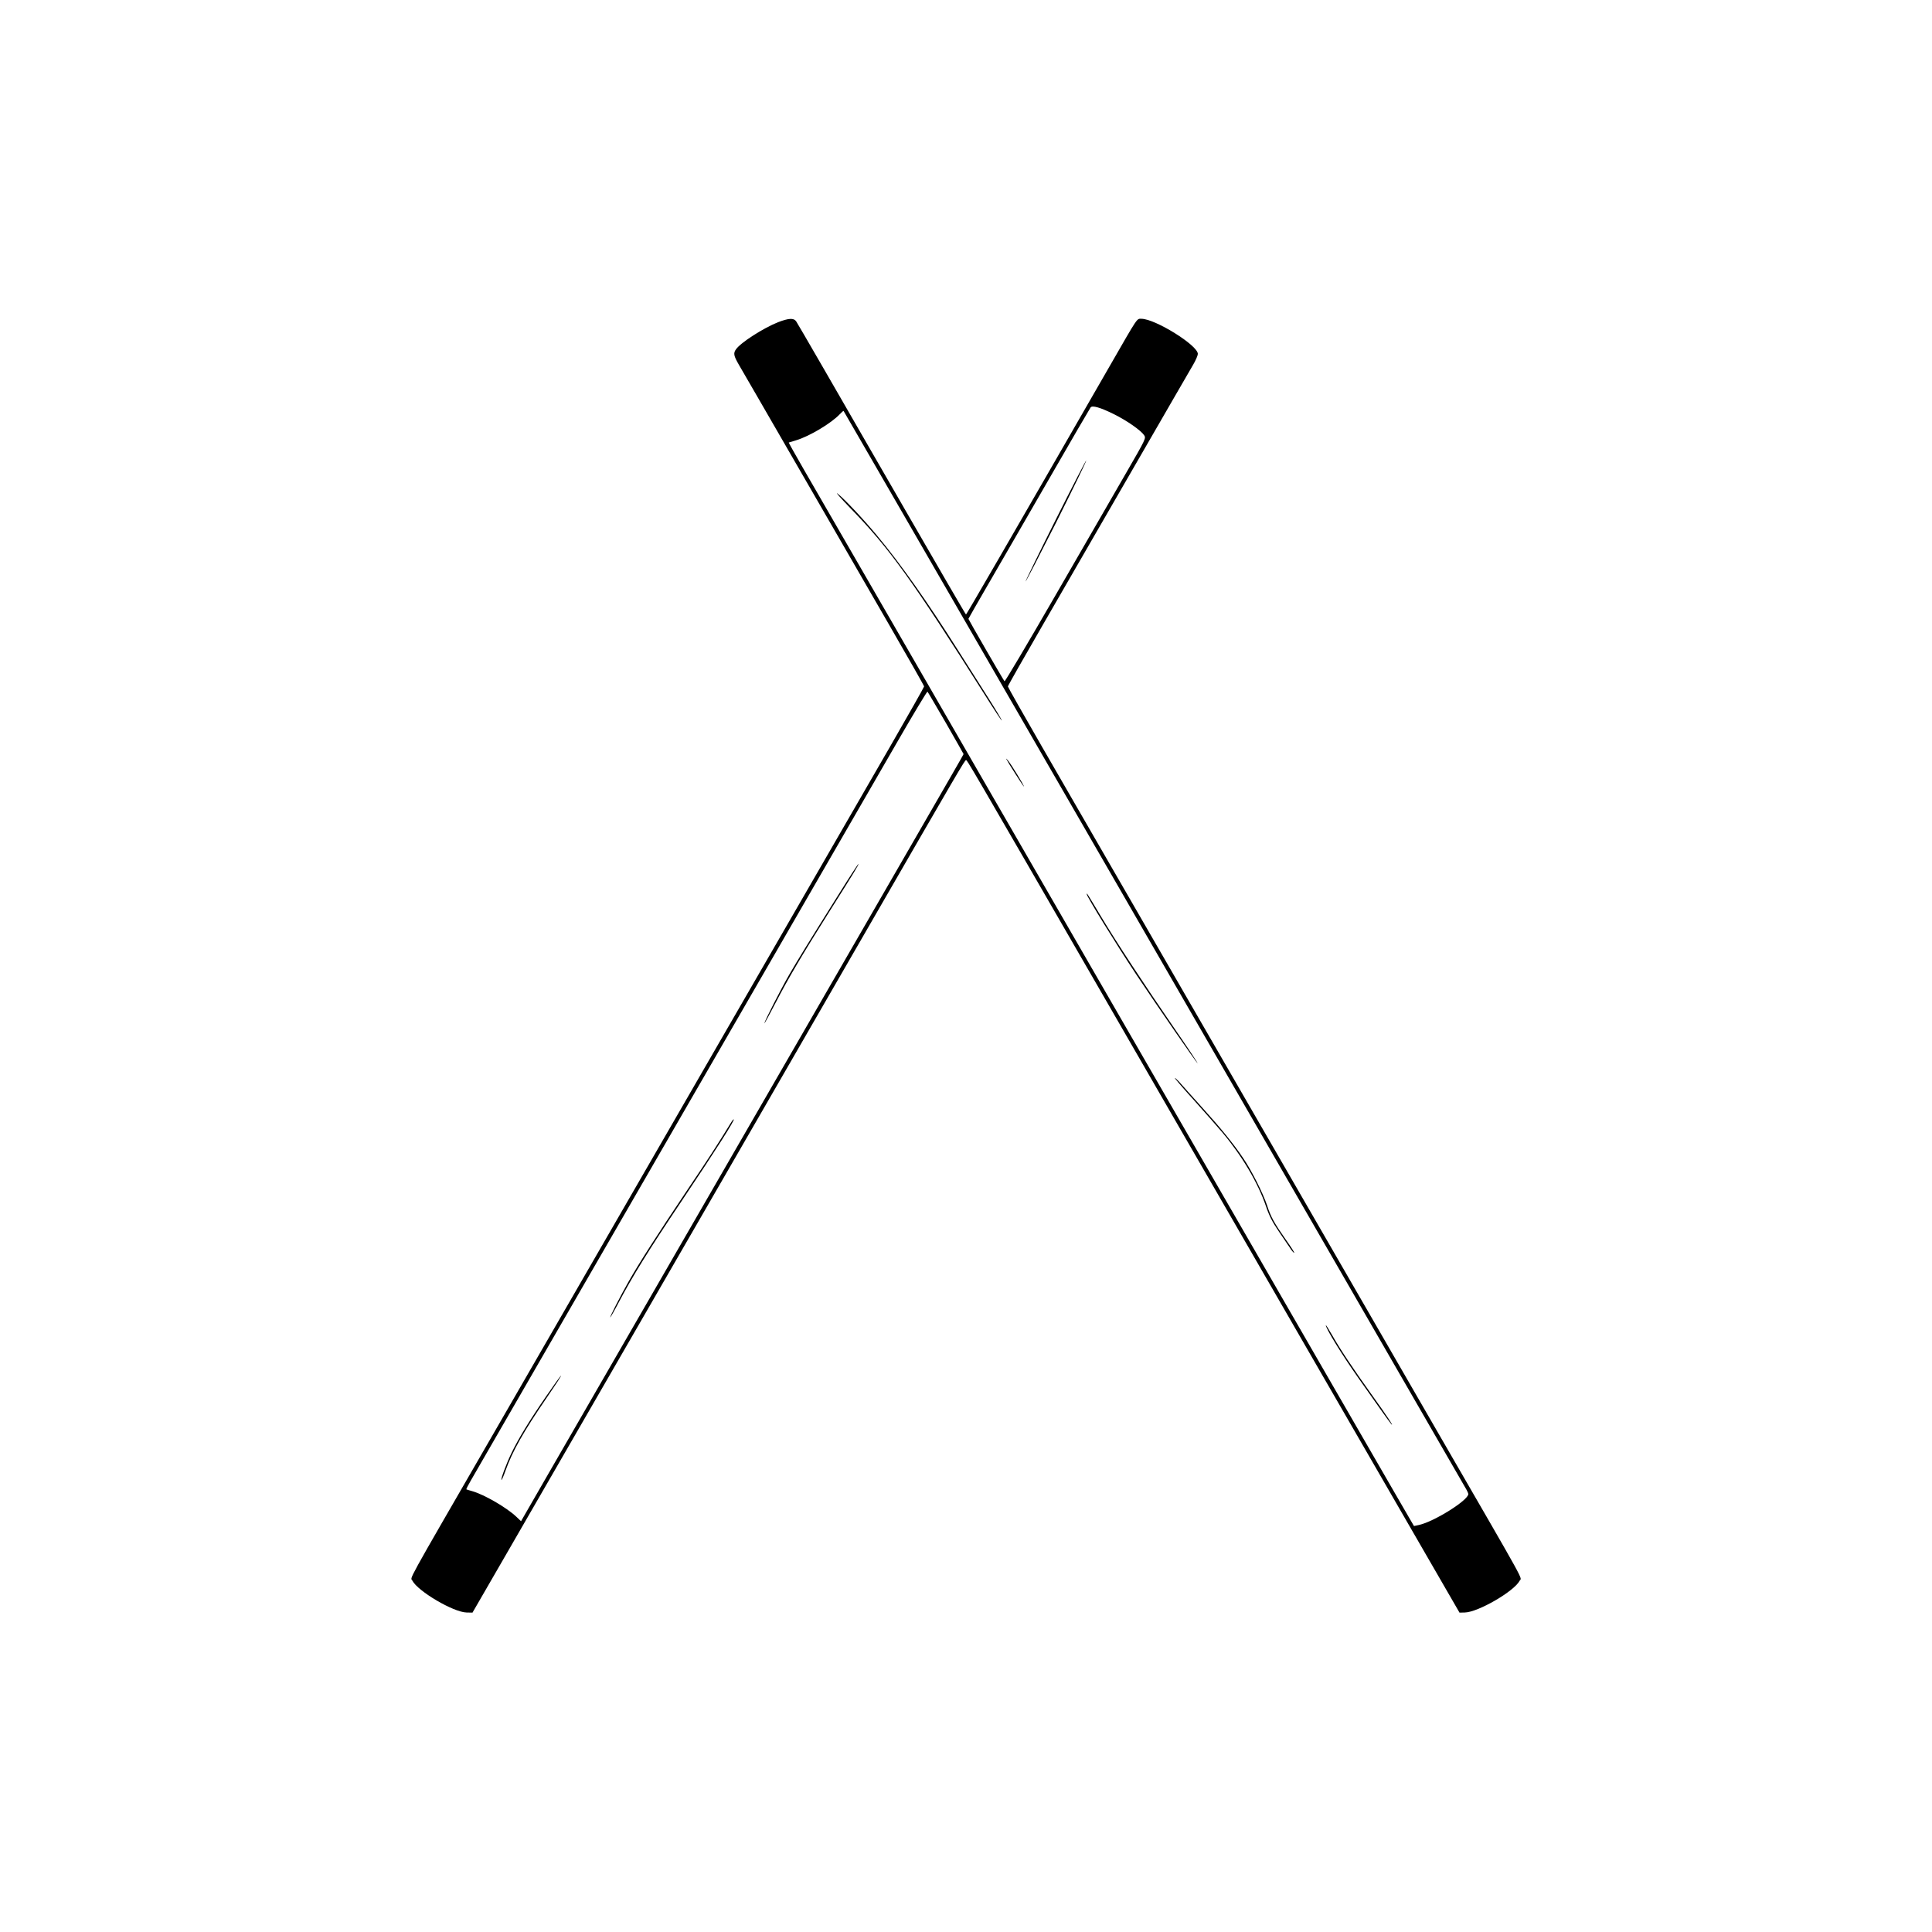
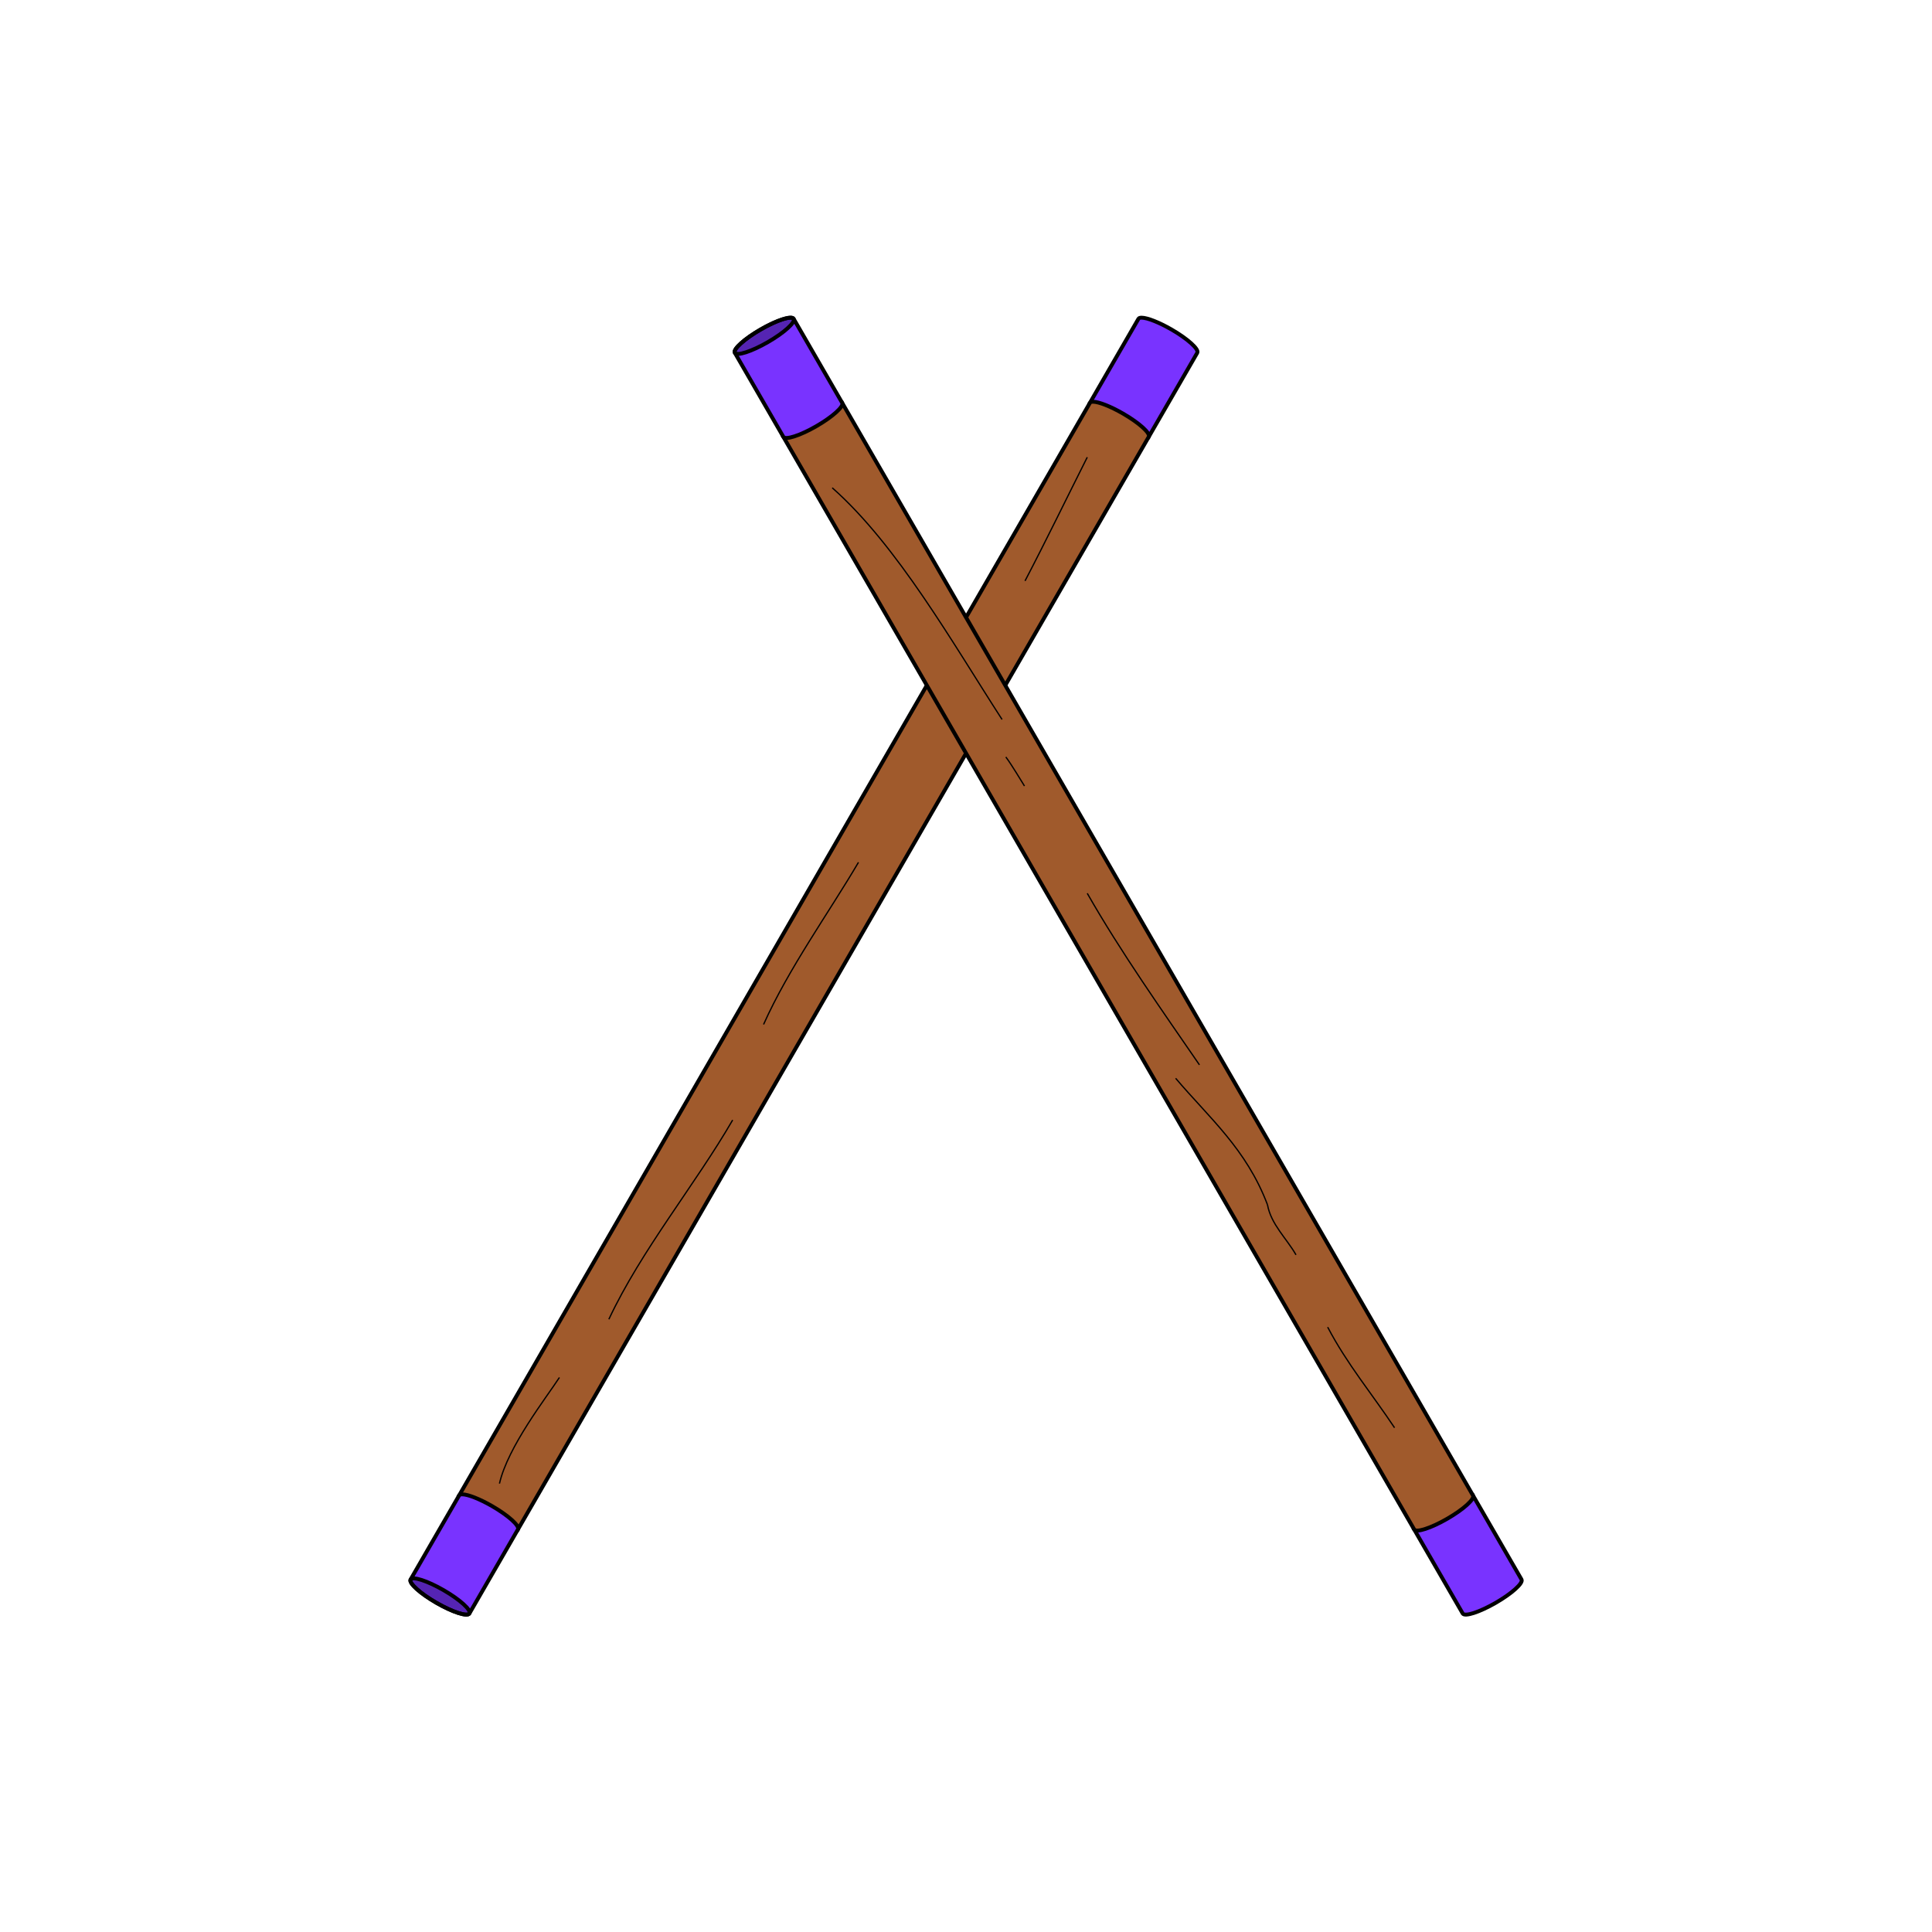
- <svg xmlns="http://www.w3.org/2000/svg" version="1.0" width="64" height="64" viewBox="0 0 1600 1600" preserveAspectRatio="xMidYMid meet">
-   <g transform="translate(0,1600) scale(0.1,-0.1)" fill="currentColor" stroke="none">
-     <path d="M6442 13331 c-122 -49 -308 -168 -347 -224 -23 -32 -19 -53 23 -126 21 -36 243 -419 492 -851 249 -432 586 -1014 748 -1295 162 -280 295 -514 295 -520 0 -5 -126 -228 -280 -495 -154 -267 -441 -764 -638 -1105 -197 -341 -610 -1056 -918 -1590 -308 -533 -743 -1287 -967 -1675 -224 -388 -577 -1000 -785 -1360 -725 -1255 -666 -1148 -650 -1180 45 -88 339 -261 448 -264 l50 -1 289 500 c395 684 952 1648 2056 3560 124 215 273 473 332 575 59 102 320 554 580 1005 777 1346 820 1420 830 1420 10 0 -5 27 1165 -2000 1555 -2694 2199 -3810 2633 -4560 l289 -500 44 1 c109 2 408 175 454 263 17 33 79 -80 -650 1181 -208 360 -469 813 -580 1005 -111 193 -363 629 -560 970 -197 341 -541 937 -765 1325 -651 1128 -1102 1909 -1403 2430 -154 267 -280 490 -280 495 0 6 133 240 295 520 162 281 499 863 748 1295 249 432 471 815 492 851 21 36 38 76 38 88 0 71 -352 290 -467 291 -40 0 -25 22 -259 -385 -849 -1476 -1190 -2064 -1194 -2064 -3 0 -225 383 -495 851 -621 1078 -892 1547 -911 1576 -20 30 -61 28 -152 -7z m2783 -761 c109 -54 224 -135 250 -174 17 -25 15 -29 -152 -318 -93 -161 -355 -616 -583 -1010 -228 -395 -417 -714 -421 -710 -8 7 -299 512 -299 517 0 2 71 126 158 276 88 151 313 542 502 869 188 327 347 600 352 606 14 19 82 -1 193 -56z m-1940 -490 c164 -283 398 -688 520 -900 249 -430 1059 -1835 2240 -3880 1260 -2182 1593 -2760 1833 -3175 123 -214 237 -411 253 -438 16 -26 29 -53 29 -60 0 -51 -282 -228 -408 -256 l-42 -9 -42 72 c-23 39 -80 139 -128 221 -48 83 -291 503 -540 935 -249 432 -544 943 -655 1135 -111 193 -480 832 -820 1420 -340 589 -684 1185 -765 1325 -81 140 -390 676 -687 1190 -297 514 -710 1230 -918 1590 -208 360 -434 751 -502 869 -68 118 -122 215 -121 216 2 0 29 9 62 19 110 33 290 141 360 215 16 17 31 30 32 28 1 -1 136 -234 299 -517z m549 -2068 c80 -140 146 -255 146 -257 0 -3 -99 -175 -512 -890 -124 -214 -410 -709 -635 -1100 -225 -390 -580 -1005 -788 -1365 -688 -1191 -1218 -2109 -1476 -2557 l-254 -441 -40 38 c-81 76 -265 183 -365 211 -25 7 -47 14 -48 15 -2 1 14 33 36 71 69 120 437 757 859 1488 1047 1813 2005 3473 2203 3815 119 206 328 569 466 807 137 238 252 429 255 425 4 -4 72 -121 153 -260z" />
-     <path d="M8740 11690 c-138 -276 -249 -504 -247 -506 2 -3 118 221 257 496 138 276 249 504 246 507 -2 3 -118 -221 -256 -497z" />
-     <path d="M7040 11794 c325 -333 512 -594 1115 -1547 75 -120 139 -216 141 -214 3 2 -48 87 -112 188 -64 101 -175 276 -247 389 -263 416 -482 725 -678 960 -117 140 -266 298 -322 342 -23 17 23 -35 103 -118z" />
-     <path d="M8333 9715 c16 -32 147 -237 147 -229 0 11 -104 182 -131 214 -11 14 -19 21 -16 15z" />
-     <path d="M9000 8595 c0 -20 245 -417 413 -670 166 -250 501 -734 505 -731 2 3 -79 125 -181 273 -262 380 -497 739 -622 948 -116 194 -115 192 -115 180z" />
-     <path d="M9730 7072 c0 -5 73 -90 162 -188 88 -98 193 -218 233 -265 164 -196 293 -415 359 -608 27 -80 52 -129 107 -210 40 -58 84 -123 97 -143 14 -21 28 -36 30 -33 3 2 -28 51 -68 107 -95 135 -126 190 -156 284 -34 102 -129 291 -200 395 -80 119 -187 250 -349 429 -77 86 -157 174 -177 198 -21 23 -38 38 -38 34z" />
-     <path d="M10980 5025 c0 -28 135 -247 275 -445 49 -69 127 -179 173 -245 46 -66 89 -124 95 -130 24 -24 -36 68 -161 242 -163 228 -263 378 -331 498 -28 49 -51 85 -51 80z" />
-     <path d="M6951 8602 c-255 -406 -350 -561 -414 -672 -69 -119 -207 -390 -207 -405 0 -5 42 71 93 170 105 203 221 399 442 750 216 342 248 395 244 400 -2 2 -74 -108 -158 -243z" />
-     <path d="M6057 6708 c-112 -183 -183 -293 -365 -563 -256 -381 -399 -605 -486 -758 -69 -122 -159 -297 -152 -297 2 0 35 57 72 128 112 212 246 429 510 822 305 455 454 690 440 690 -3 0 -12 -10 -19 -22z" />
-     <path d="M4524 4438 c-142 -206 -230 -351 -289 -473 -44 -92 -89 -214 -82 -221 2 -3 17 30 32 73 58 164 150 327 349 617 64 93 115 171 112 173 -2 2 -57 -74 -122 -169z" />
+ <svg xmlns="http://www.w3.org/2000/svg" width="64" height="64" viewBox="0 0 16.933 16.933" version="1.1" id="svg26255">
+   <defs id="defs26252" />
+   <g id="layer1">
+     <g id="g2" transform="matrix(0.04252895,0,0,0.04252895,-30.98601,-1.653125)">
+       <path id="rect10-23-4" style="fill:#7933ff;fill-opacity:1;stroke:#000000;stroke-width:0.8;stroke-miterlimit:3.3;stroke-dasharray:none" d="m 963.86,104.34 a 7,1.5 30 0 0 -0.66,0.234 l -10,17.32 12.124,7 10,-17.321 a 7,1.5 30 0 0 -5.312,-4.799 7,1.5 30 0 0 -6.152,-2.434 z" />
+       <path id="rect9-0-7" style="fill:#a05a2c;fill-opacity:0.998;stroke:#000000;stroke-width:0.8;stroke-miterlimit:3.3" d="m 953.859,121.661 a 7,1.5 30 0 0 -0.66,0.233 l -130,225.167 12.124,7 130,-225.167 a 7,1.5 30 0 0 -5.312,-4.799 7,1.5 30 0 0 -6.152,-2.434 z" />
+       <path id="rect10-23-4-7" style="fill:#7933ff;fill-opacity:1;stroke:#000000;stroke-width:0.8;stroke-miterlimit:3.3" d="m 823.859,346.827 a 7,1.5 30 0 0 -0.66,0.233 l -10,17.32 a 7,1.5 30 0 0 5.312,4.799 7,1.5 30 0 0 6.812,2.201 l 10,-17.32 a 7,1.5 30 0 0 -5.312,-4.799 7,1.5 30 0 0 -6.152,-2.434 z" />
+       <path id="rect10-23-4-5-9" style="fill:#7933ff;fill-opacity:1;stroke:#000000;stroke-width:0.8;stroke-miterlimit:3.3" d="m 1032.146,347.06 -12.124,7 10,17.32 a 1.5,7 60 0 0 6.812,-2.201 1.5,7 60 0 0 5.312,-4.799 z" />
+       <path id="rect9-0-7-8" style="fill:#a05a2c;fill-opacity:1;stroke:#000000;stroke-width:0.8;stroke-miterlimit:3.3" d="m 902.146,121.894 -12.124,7 130,225.167 a 1.5,7 60 0 0 6.812,-2.201 1.5,7 60 0 0 5.312,-4.799 z" />
+       <path id="rect10-23-4-5" style="fill:#7933ff;fill-opacity:1;stroke:#000000;stroke-width:0.8;stroke-miterlimit:3.3" d="m 891.486,104.34 a 1.5,7 60 0 0 -6.152,2.434 1.5,7 60 0 0 -5.312,4.799 l 10,17.321 a 1.5,7 60 0 0 6.812,-2.201 1.5,7 60 0 0 5.312,-4.799 l -10,-17.32 a 1.5,7 60 0 0 -0.66,-0.234 z" />
+       <ellipse style="fill:#000000;fill-opacity:0.3;stroke:#000000;stroke-width:0.8;stroke-miterlimit:3.3;stroke-dasharray:none;stroke-opacity:1" id="path63-5" cx="893.442" cy="-91.037" rx="7" ry="1.5" transform="rotate(30)" />
+       <ellipse style="fill:#000000;fill-opacity:0.3;stroke:#000000;stroke-width:0.8;stroke-miterlimit:3.3;stroke-dasharray:none;stroke-opacity:1" id="path63-8" cx="-713.334" cy="536.636" rx="7" ry="1.5" transform="matrix(-0.8660254,0.5,0.5,0.8660254,0,0)" />
+       <path style="fill:none;stroke:#000000;stroke-width:0.265px;stroke-linecap:butt;stroke-linejoin:miter;stroke-opacity:1" d="m 900.097,139.4 c 13.427,11.86 24.932,32.183 34.996,47.742" id="path70" />
+       <path style="fill:none;stroke:#000000;stroke-width:0.265px;stroke-linecap:butt;stroke-linejoin:miter;stroke-opacity:1" d="m 935.873,194.874 c 1.292,1.726 3.139,4.887 3.842,5.982" id="path71" />
+       <path style="fill:none;stroke:#000000;stroke-width:0.265px;stroke-linecap:butt;stroke-linejoin:miter;stroke-opacity:1" d="m 952.653,222.969 c 6.882,12.082 15.646,24.478 23.117,35.351" id="path72" />
+       <path style="fill:none;stroke:#000000;stroke-width:0.265px;stroke-linecap:butt;stroke-linejoin:miter;stroke-opacity:1" d="m 989.792,287.146 c 0.735,4.062 3.95,6.941 5.878,10.328" id="path73" />
+       <path style="fill:none;stroke:#000000;stroke-width:0.265px;stroke-linecap:butt;stroke-linejoin:miter;stroke-opacity:1" d="m 1002.199,312.369 c 3.98,7.606 9.161,13.785 13.781,20.736" id="path74" />
+       <path style="fill:none;stroke:#000000;stroke-width:0.265px;stroke-linecap:butt;stroke-linejoin:miter;stroke-opacity:1" d="m 939.826,158.585 c 4.361,-8.335 8.593,-17.078 12.826,-25.49" id="path75" />
+       <path style="fill:none;stroke:#000000;stroke-width:0.265px;stroke-linecap:butt;stroke-linejoin:miter;stroke-opacity:1" d="m 831.517,344.613 c 1.723,-7.594 9.637,-17.683 12.355,-21.869" id="path77" />
+       <path style="fill:none;stroke:#000000;stroke-width:0.265px;stroke-linecap:butt;stroke-linejoin:miter;stroke-opacity:1" d="m 854.06,310.754 c 6.702,-14.282 17.815,-27.759 25.516,-41.066" id="path78" />
+       <path style="fill:none;stroke:#000000;stroke-width:0.265px;stroke-linecap:butt;stroke-linejoin:miter;stroke-opacity:1" d="m 885.946,249.991 c 5.144,-11.525 13.62,-23.286 19.557,-33.412" id="path79" />
+       <path style="fill:none;stroke:#000000;stroke-width:0.265px;stroke-linecap:butt;stroke-linejoin:miter;stroke-opacity:1" d="M 989.792,287.146 C 985.432,275.639 977.788,269.25 970.87,261.088" id="path92" />
+     </g>
  </g>
</svg>
